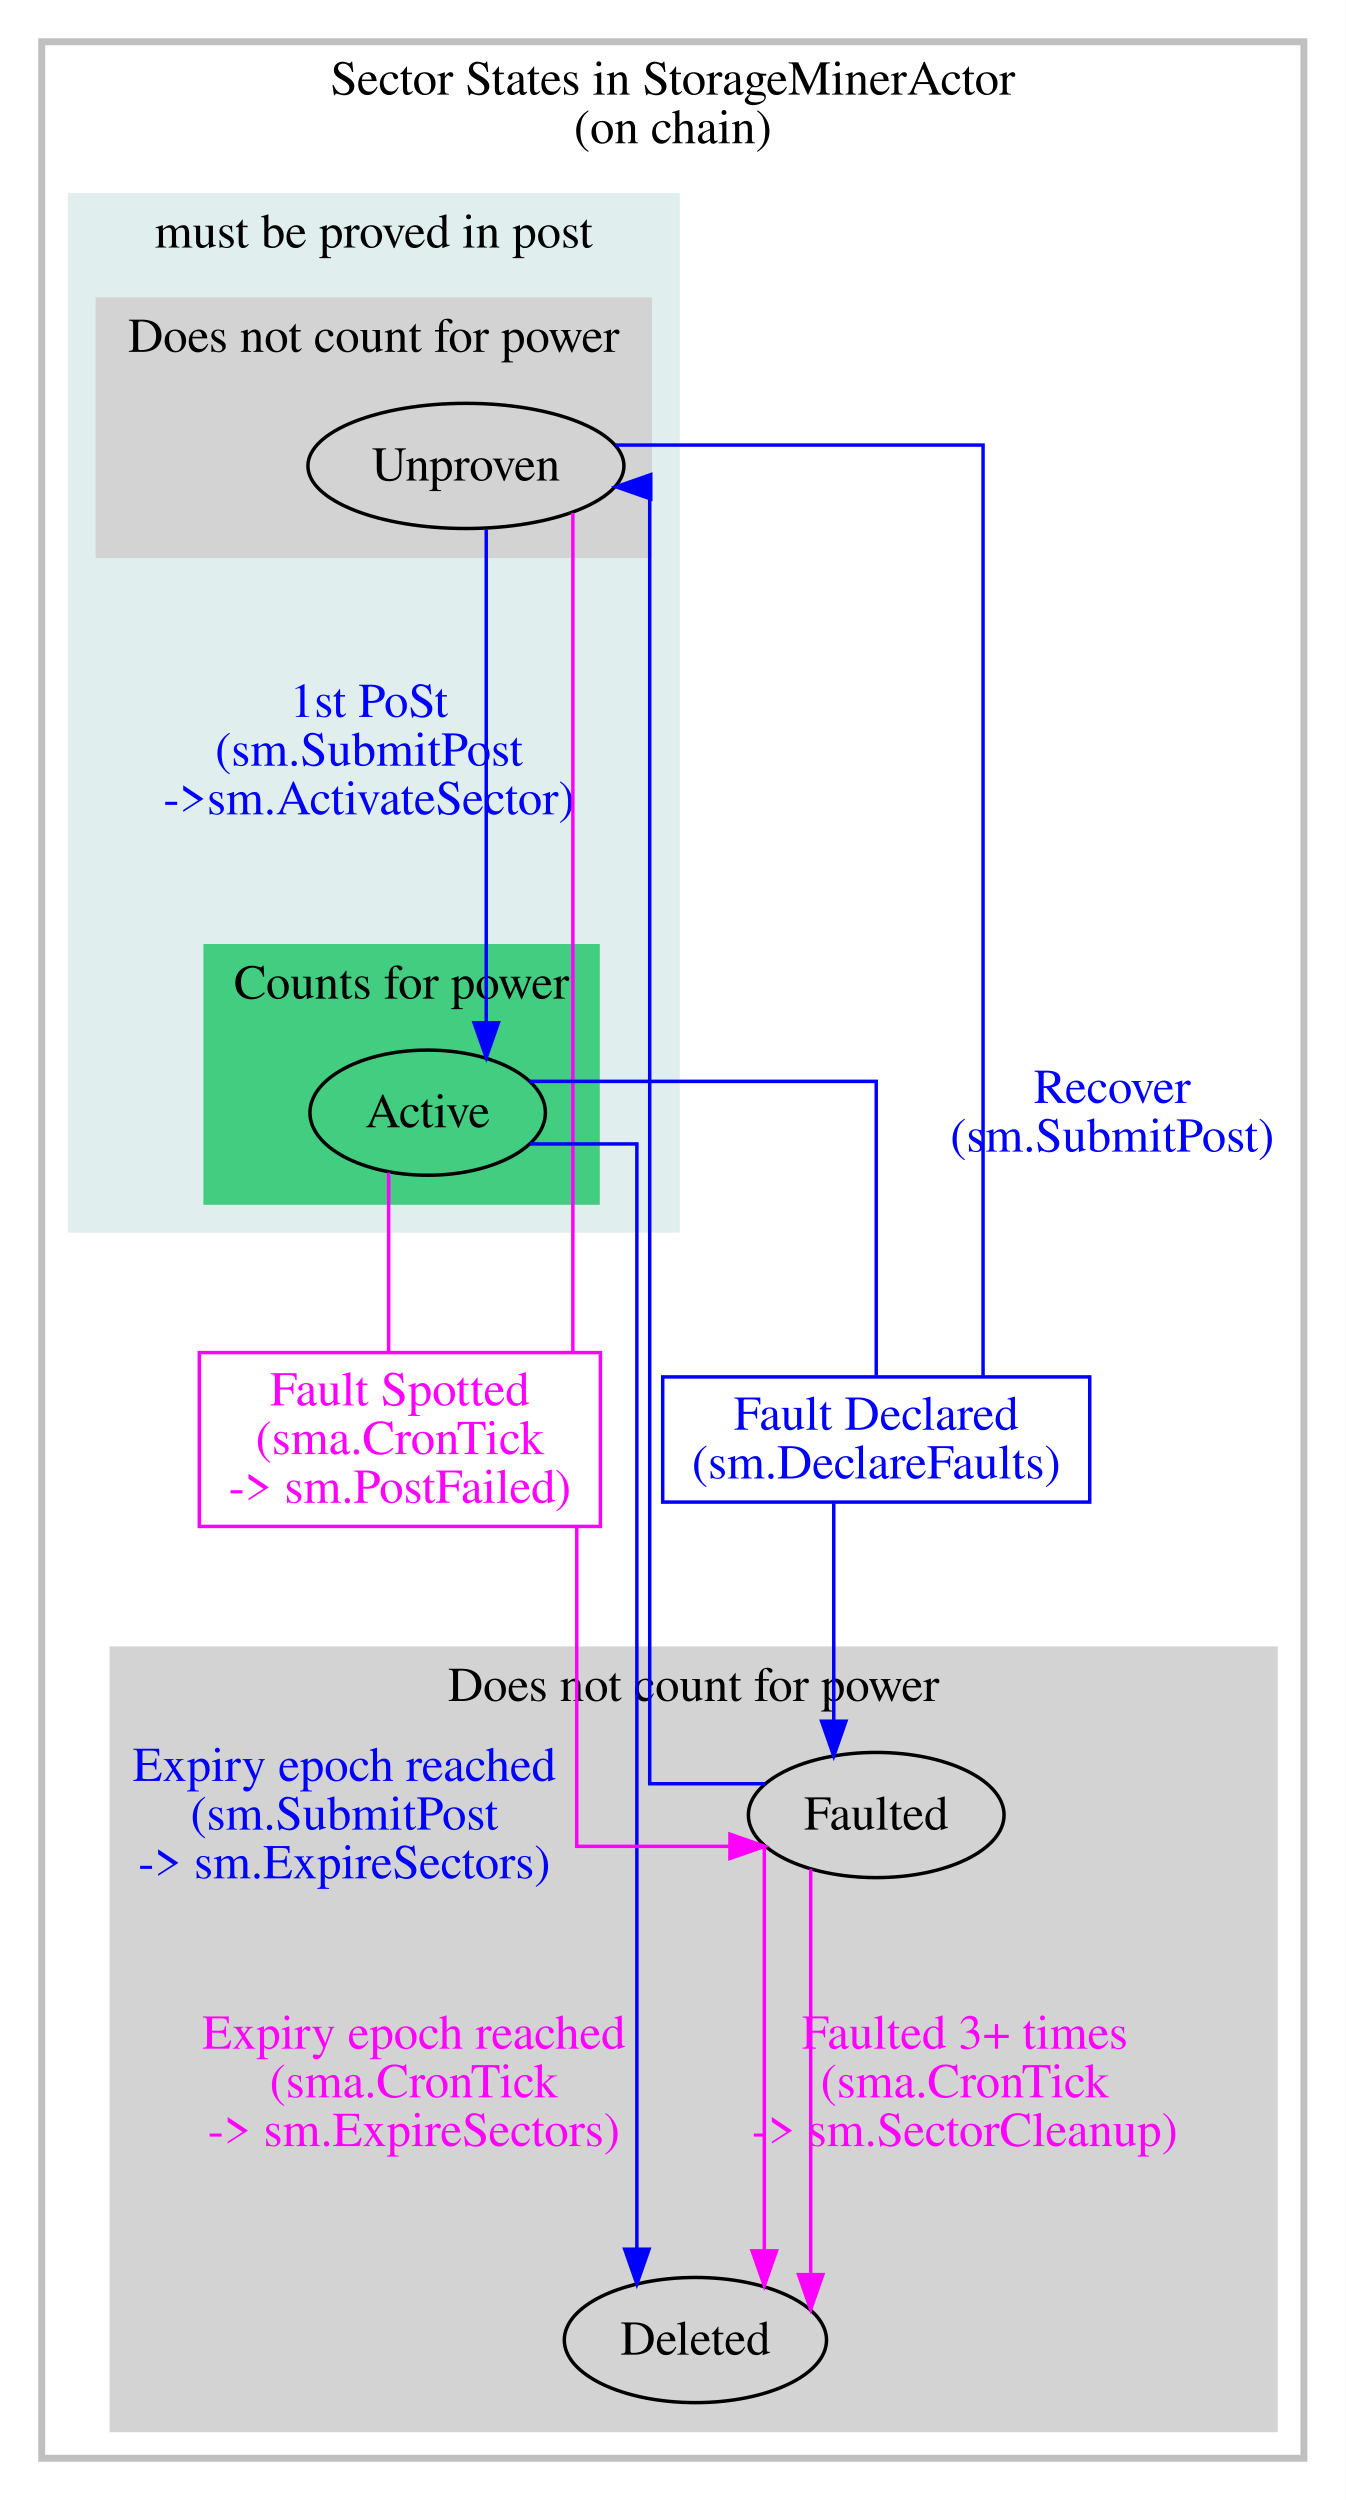
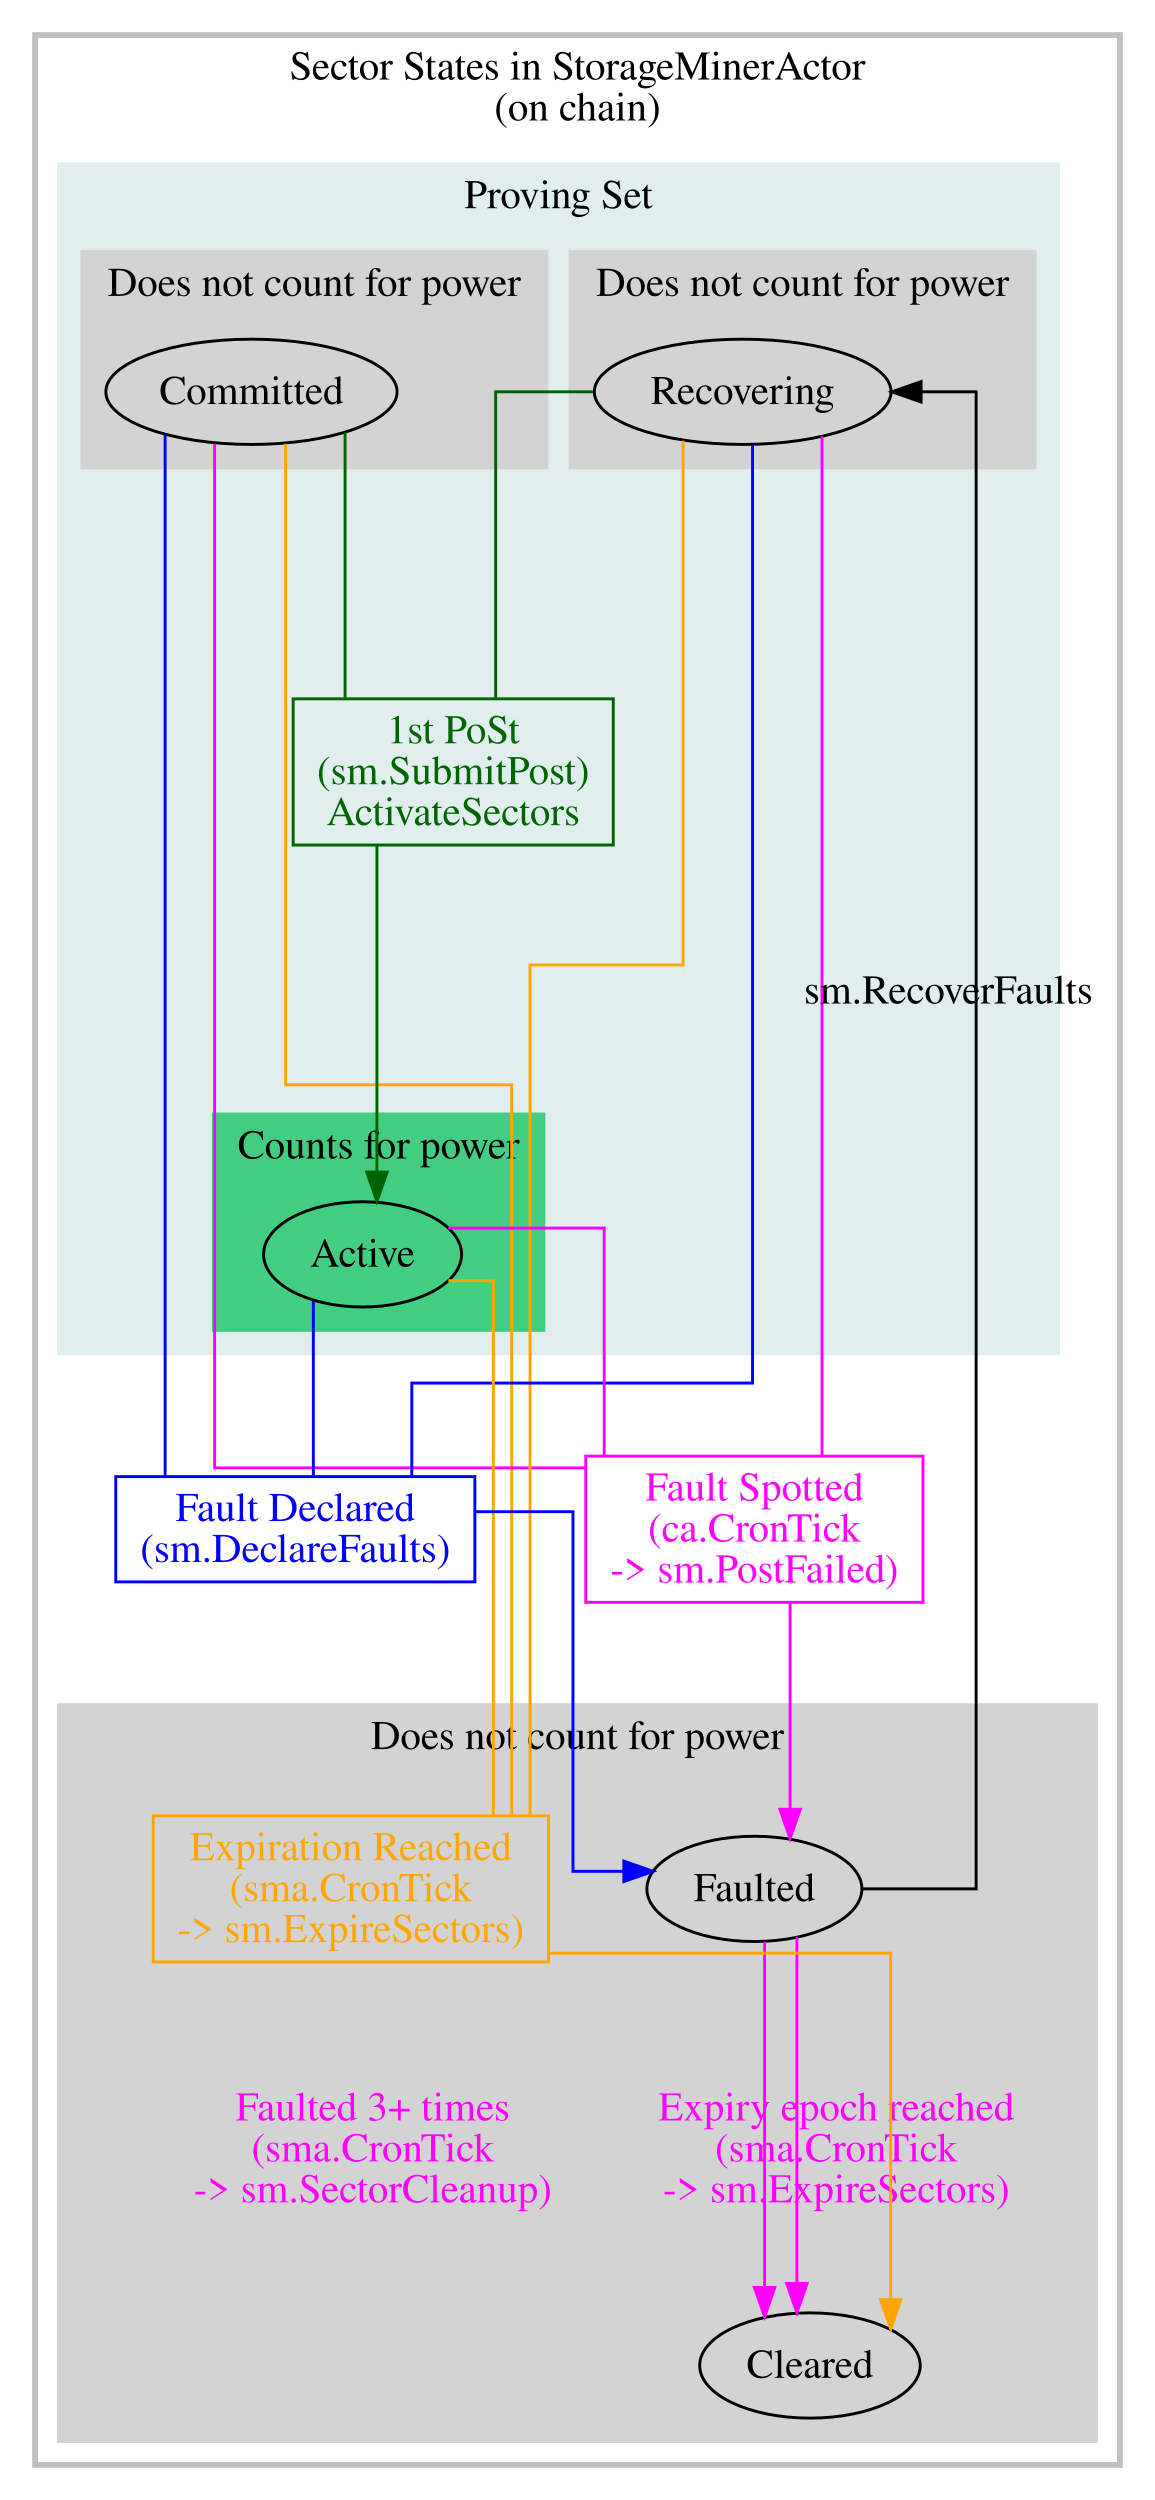
- <svg xmlns="http://www.w3.org/2000/svg" width="387pt" height="719pt" viewBox="0.00 0.00 387.00 719.00">
-   <g id="graph0" class="graph" transform="scale(1 1) rotate(0) translate(4 715)">
-     <polygon fill="#ffffff" stroke="transparent" points="-4,4 -4,-715 383,-715 383,4 -4,4" />
+ <svg xmlns="http://www.w3.org/2000/svg" width="395pt" height="855pt" viewBox="0.00 0.00 395.00 855.00">
+   <g id="graph0" class="graph" transform="scale(1 1) rotate(0) translate(4 851)">
+     <polygon fill="#ffffff" stroke="transparent" points="-4,4 -4,-851 391,-851 391,4 -4,4" />
    <g id="clust1" class="cluster">
-       <polygon fill="none" stroke="#c0c0c0" stroke-width="2" points="8,-8 8,-703 371,-703 371,-8 8,-8" />
-       <text text-anchor="middle" x="189.5" y="-687.8" font-family="Times,serif" font-size="14.00" fill="#000000">Sector States in StorageMinerActor</text>
-       <text text-anchor="middle" x="189.5" y="-673.8" font-family="Times,serif" font-size="14.00" fill="#000000">(on chain)</text>
+       <polygon fill="none" stroke="#c0c0c0" stroke-width="2" points="8,-8 8,-839 379,-839 379,-8 8,-8" />
+       <text text-anchor="middle" x="193.5" y="-823.8" font-family="Times,serif" font-size="14.00" fill="#000000">Sector States in StorageMinerActor</text>
+       <text text-anchor="middle" x="193.5" y="-809.8" font-family="Times,serif" font-size="14.00" fill="#000000">(on chain)</text>
    </g>
    <g id="clust2" class="cluster">
-       <polygon fill="#e0eeee" stroke="#e0eeee" points="16,-361 16,-659 191,-659 191,-361 16,-361" />
-       <text text-anchor="middle" x="103.5" y="-643.8" font-family="Times,serif" font-size="14.00" fill="#000000">must be proved in post</text>
+       <polygon fill="#e0eeee" stroke="#e0eeee" points="16,-388 16,-795 358,-795 358,-388 16,-388" />
+       <text text-anchor="middle" x="187" y="-779.8" font-family="Times,serif" font-size="14.00" fill="#000000">Proving Set</text>
    </g>
    <g id="clust3" class="cluster">
-       <polygon fill="#d3d3d3" stroke="#d3d3d3" points="24,-555 24,-629 183,-629 183,-555 24,-555" />
-       <text text-anchor="middle" x="103.5" y="-613.8" font-family="Times,serif" font-size="14.00" fill="#000000">Does not count for power</text>
+       <polygon fill="#d3d3d3" stroke="#d3d3d3" points="24,-691 24,-765 183,-765 183,-691 24,-691" />
+       <text text-anchor="middle" x="103.5" y="-749.8" font-family="Times,serif" font-size="14.00" fill="#000000">Does not count for power</text>
    </g>
    <g id="clust4" class="cluster">
-       <polygon fill="#43cd80" stroke="#43cd80" points="55,-369 55,-443 168,-443 168,-369 55,-369" />
-       <text text-anchor="middle" x="111.5" y="-427.8" font-family="Times,serif" font-size="14.00" fill="#000000">Counts for power</text>
+       <polygon fill="#d3d3d3" stroke="#d3d3d3" points="191,-691 191,-765 350,-765 350,-691 191,-691" />
+       <text text-anchor="middle" x="270.5" y="-749.8" font-family="Times,serif" font-size="14.00" fill="#000000">Does not count for power</text>
    </g>
    <g id="clust5" class="cluster">
-       <polygon fill="#d3d3d3" stroke="#d3d3d3" points="28,-16 28,-241 363,-241 363,-16 28,-16" />
-       <text text-anchor="middle" x="195.5" y="-225.8" font-family="Times,serif" font-size="14.00" fill="#000000">Does not count for power</text>
+       <polygon fill="#e0eeee" stroke="#e0eeee" points="88,-554 88,-620 214,-620 214,-554 88,-554" />
+     </g>
+     <g id="clust6" class="cluster">
+       <polygon fill="#43cd80" stroke="#43cd80" points="69,-396 69,-470 182,-470 182,-396 69,-396" />
+       <text text-anchor="middle" x="125.5" y="-454.8" font-family="Times,serif" font-size="14.00" fill="#000000">Counts for power</text>
+     </g>
+     <g id="clust7" class="cluster">
+       <polygon fill="#d3d3d3" stroke="#d3d3d3" points="16,-16 16,-268 371,-268 371,-16 16,-16" />
+       <text text-anchor="middle" x="193.5" y="-252.8" font-family="Times,serif" font-size="14.00" fill="#000000">Does not count for power</text>
+     </g>
+     <g id="clust8" class="cluster">
+       <polygon fill="#d3d3d3" stroke="#d3d3d3" points="40,-172 40,-238 192,-238 192,-172 40,-172" />
    </g>
    <g id="node1" class="node">
-       <ellipse fill="none" stroke="#000000" cx="130" cy="-581" rx="45.444" ry="18" />
-       <text text-anchor="middle" x="130" y="-576.8" font-family="Times,serif" font-size="14.00" fill="#000000">Unproven</text>
+       <ellipse fill="none" stroke="#000000" cx="82" cy="-717" rx="49.805" ry="18" />
+       <text text-anchor="middle" x="82" y="-712.8" font-family="Times,serif" font-size="14.00" fill="#000000">Committed</text>
+     </g>
+     <g id="node3" class="node">
+       <polygon fill="none" stroke="#006400" points="205.742,-612 96.258,-612 96.258,-562 205.742,-562 205.742,-612" />
+       <text text-anchor="middle" x="151" y="-596.8" font-family="Times,serif" font-size="14.00" fill="#006400">1st PoSt</text>
+       <text text-anchor="middle" x="151" y="-582.8" font-family="Times,serif" font-size="14.00" fill="#006400">(sm.SubmitPost)</text>
+       <text text-anchor="middle" x="151" y="-568.8" font-family="Times,serif" font-size="14.00" fill="#006400">ActivateSectors</text>
+     </g>
+     <g id="edge3" class="edge">
+       <path fill="none" stroke="#006400" d="M114.016,-703.088C114.016,-681.472 114.016,-639.495 114.016,-612.384" />
+     </g>
+     <g id="node4" class="node">
+       <ellipse fill="none" stroke="#000000" cx="120" cy="-422" rx="33.86" ry="18" />
+       <text text-anchor="middle" x="120" y="-417.8" font-family="Times,serif" font-size="14.00" fill="#000000">Active</text>
+     </g>
+     <g id="node7" class="node">
+       <polygon fill="none" stroke="#ffa500" points="183.589,-230 48.411,-230 48.411,-180 183.589,-180 183.589,-230" />
+       <text text-anchor="middle" x="116" y="-214.8" font-family="Times,serif" font-size="14.00" fill="#ffa500">Expiration Reached</text>
+       <text text-anchor="middle" x="116" y="-200.8" font-family="Times,serif" font-size="14.00" fill="#ffa500">(sma.CronTick </text>
+       <text text-anchor="middle" x="116" y="-186.8" font-family="Times,serif" font-size="14.00" fill="#ffa500">-&gt; sm.ExpireSectors)</text>
+     </g>
+     <g id="edge13" class="edge">
+       <path fill="none" stroke="#ffa500" d="M93.677,-699.187C93.677,-644.069 93.677,-480 93.677,-480 93.677,-480 170.999,-480 170.999,-480 170.999,-480 170.999,-298.457 170.999,-230.378" />
+     </g>
+     <g id="node8" class="node">
+       <polygon fill="none" stroke="#0000ff" points="158.407,-346 35.593,-346 35.593,-310 158.407,-310 158.407,-346" />
+       <text text-anchor="middle" x="97" y="-330.8" font-family="Times,serif" font-size="14.00" fill="#0000ff">Fault Declared</text>
+       <text text-anchor="middle" x="97" y="-316.8" font-family="Times,serif" font-size="14.00" fill="#0000ff">(sm.DeclareFaults)</text>
+     </g>
+     <g id="edge7" class="edge">
+       <path fill="none" stroke="#0000ff" d="M52.471,-702.226C52.471,-641.717 52.471,-412.889 52.471,-346.289" />
+     </g>
+     <g id="node9" class="node">
+       <polygon fill="none" stroke="#ff00ff" points="311.675,-353 196.325,-353 196.325,-303 311.675,-303 311.675,-353" />
+       <text text-anchor="middle" x="254" y="-337.8" font-family="Times,serif" font-size="14.00" fill="#ff00ff">Fault Spotted</text>
+       <text text-anchor="middle" x="254" y="-323.8" font-family="Times,serif" font-size="14.00" fill="#ff00ff">(ca.CronTick </text>
+       <text text-anchor="middle" x="254" y="-309.8" font-family="Times,serif" font-size="14.00" fill="#ff00ff">-&gt; sm.PostFailed)</text>
+     </g>
+     <g id="edge15" class="edge">
+       <path fill="none" stroke="#ff00ff" d="M69.396,-699.251C69.396,-625.741 69.396,-349 69.396,-349 69.396,-349 141.958,-349 196.097,-349" />
    </g>
    <g id="node2" class="node">
-       <ellipse fill="none" stroke="#000000" cx="119" cy="-395" rx="33.86" ry="18" />
-       <text text-anchor="middle" x="119" y="-390.8" font-family="Times,serif" font-size="14.00" fill="#000000">Active</text>
+       <ellipse fill="none" stroke="#000000" cx="250" cy="-717" rx="50.74" ry="18" />
+       <text text-anchor="middle" x="250" y="-712.8" font-family="Times,serif" font-size="14.00" fill="#000000">Recovering</text>
    </g>
-     <g id="edge3" class="edge">
-       <path fill="none" stroke="#0000ff" d="M135.84,-562.827C135.84,-562.827 135.84,-420.844 135.84,-420.844" />
-       <polygon fill="#0000ff" stroke="#0000ff" points="139.34,-420.844 135.84,-410.844 132.34,-420.844 139.34,-420.844" />
-       <text text-anchor="middle" x="102.122" y="-508.8" font-family="Times,serif" font-size="14.00" fill="#0000ff">1st PoSt</text>
-       <text text-anchor="middle" x="102.122" y="-494.8" font-family="Times,serif" font-size="14.00" fill="#0000ff">(sm.SubmitPost </text>
-       <text text-anchor="middle" x="102.122" y="-480.8" font-family="Times,serif" font-size="14.00" fill="#0000ff">-&gt;sm.ActivateSector)</text>
+     <g id="edge4" class="edge">
+       <path fill="none" stroke="#006400" d="M198.906,-717C181.115,-717 165.516,-717 165.516,-717 165.516,-717 165.516,-649.842 165.516,-612.065" />
+     </g>
+     <g id="edge12" class="edge">
+       <path fill="none" stroke="#ffa500" d="M229.62,-700.289C229.62,-652.891 229.62,-521 229.62,-521 229.62,-521 177.272,-521 177.272,-521 177.272,-521 177.272,-304.801 177.272,-230.06" />
+     </g>
+     <g id="edge6" class="edge">
+       <path fill="none" stroke="#0000ff" d="M253.37,-698.774C253.37,-628.36 253.37,-378 253.37,-378 253.37,-378 136.84,-378 136.84,-378 136.84,-378 136.84,-360.373 136.84,-346.051" />
+     </g>
+     <g id="edge17" class="edge">
+       <path fill="none" stroke="#ff00ff" d="M277.12,-701.751C277.12,-642.472 277.12,-427.008 277.12,-353.091" />
+     </g>
+     <g id="edge5" class="edge">
+       <path fill="none" stroke="#006400" d="M124.904,-561.94C124.904,-561.94 124.904,-450.145 124.904,-450.145" />
+       <polygon fill="#006400" stroke="#006400" points="128.405,-450.145 124.904,-440.145 121.404,-450.145 128.405,-450.145" />
+     </g>
+     <g id="edge11" class="edge">
+       <path fill="none" stroke="#ffa500" d="M149.334,-413C157.764,-413 164.726,-413 164.726,-413 164.726,-413 164.726,-285.411 164.726,-230.09" />
+     </g>
+     <g id="edge8" class="edge">
+       <path fill="none" stroke="#0000ff" d="M103.16,-406.054C103.16,-389.502 103.16,-363.649 103.16,-346.281" />
+     </g>
+     <g id="edge16" class="edge">
+       <path fill="none" stroke="#ff00ff" d="M149.367,-431C173.118,-431 202.635,-431 202.635,-431 202.635,-431 202.635,-383.69 202.635,-353.197" />
    </g>
    <g id="node5" class="node">
-       <polygon fill="none" stroke="#0000ff" points="309.407,-319 186.593,-319 186.593,-283 309.407,-283 309.407,-319" />
-       <text text-anchor="middle" x="248" y="-303.8" font-family="Times,serif" font-size="14.00" fill="#0000ff">Fault Declared</text>
-       <text text-anchor="middle" x="248" y="-289.8" font-family="Times,serif" font-size="14.00" fill="#0000ff">(sm.DeclareFaults)</text>
+       <ellipse fill="none" stroke="#000000" cx="254" cy="-205" rx="36.766" ry="18" />
+       <text text-anchor="middle" x="254" y="-200.8" font-family="Times,serif" font-size="14.00" fill="#000000">Faulted</text>
    </g>
-     <g id="edge4" class="edge">
-       <path fill="none" stroke="#0000ff" d="M173.018,-587C216.943,-587 278.727,-587 278.727,-587 278.727,-587 278.727,-382.449 278.727,-319.326" />
+     <g id="edge10" class="edge">
+       <path fill="none" stroke="#000000" d="M291.03,-205C310.281,-205 329.837,-205 329.837,-205 329.837,-205 329.837,-717 329.837,-717 329.837,-717 311.014,-717 311.014,-717" />
+       <polygon fill="#000000" stroke="#000000" points="311.014,-713.5 301.014,-717 311.014,-720.5 311.014,-713.5" />
+       <text text-anchor="middle" x="320.353" y="-507.8" font-family="Times,serif" font-size="14.00" fill="#000000">sm.RecoverFaults</text>
    </g>
    <g id="node6" class="node">
-       <polygon fill="none" stroke="#ff00ff" points="168.675,-326 53.325,-326 53.325,-276 168.675,-276 168.675,-326" />
-       <text text-anchor="middle" x="111" y="-310.8" font-family="Times,serif" font-size="14.00" fill="#ff00ff">Fault Spotted</text>
-       <text text-anchor="middle" x="111" y="-296.8" font-family="Times,serif" font-size="14.00" fill="#ff00ff">(sma.CronTick </text>
-       <text text-anchor="middle" x="111" y="-282.8" font-family="Times,serif" font-size="14.00" fill="#ff00ff">-&gt; sm.PostFailed)</text>
+       <ellipse fill="none" stroke="#000000" cx="273" cy="-42" rx="37.709" ry="18" />
+       <text text-anchor="middle" x="273" y="-37.8" font-family="Times,serif" font-size="14.00" fill="#000000">Cleared</text>
+     </g>
+     <g id="edge1" class="edge">
+       <path fill="none" stroke="#ff00ff" d="M257.49,-186.933C257.49,-186.933 257.49,-68.678 257.49,-68.678" />
+       <polygon fill="#ff00ff" stroke="#ff00ff" points="260.991,-68.678 257.49,-58.678 253.991,-68.678 260.991,-68.678" />
+       <text text-anchor="middle" x="282.024" y="-125.8" font-family="Times,serif" font-size="14.00" fill="#ff00ff">Expiry epoch reached</text>
+       <text text-anchor="middle" x="282.024" y="-111.8" font-family="Times,serif" font-size="14.00" fill="#ff00ff">(sma.CronTick </text>
+       <text text-anchor="middle" x="282.024" y="-97.8" font-family="Times,serif" font-size="14.00" fill="#ff00ff">-&gt; sm.ExpireSectors)</text>
+     </g>
+     <g id="edge2" class="edge">
+       <path fill="none" stroke="#ff00ff" d="M268.538,-188.474C268.538,-188.474 268.538,-70.054 268.538,-70.054" />
+       <polygon fill="#ff00ff" stroke="#ff00ff" points="272.038,-70.054 268.538,-60.054 265.038,-70.054 272.038,-70.054" />
+       <text text-anchor="middle" x="123.489" y="-125.8" font-family="Times,serif" font-size="14.00" fill="#ff00ff">Faulted 3+ times</text>
+       <text text-anchor="middle" x="123.489" y="-111.8" font-family="Times,serif" font-size="14.00" fill="#ff00ff">(sma.CronTick </text>
+       <text text-anchor="middle" x="123.489" y="-97.8" font-family="Times,serif" font-size="14.00" fill="#ff00ff">-&gt; sm.SectorCleanup)</text>
+     </g>
+     <g id="edge14" class="edge">
+       <path fill="none" stroke="#ffa500" d="M183.697,-183C236.387,-183 300.619,-183 300.619,-183 300.619,-183 300.619,-64.513 300.619,-64.513" />
+       <polygon fill="#ffa500" stroke="#ffa500" points="304.119,-64.513 300.619,-54.513 297.119,-64.513 304.119,-64.513" />
    </g>
    <g id="edge9" class="edge">
-       <path fill="none" stroke="#ff00ff" d="M160.758,-567.495C160.758,-523.471 160.758,-383.646 160.758,-326.106" />
+       <path fill="none" stroke="#0000ff" d="M158.478,-334C176.734,-334 191.957,-334 191.957,-334 191.957,-334 191.957,-211 191.957,-211 191.957,-211 209.35,-211 209.35,-211" />
+       <polygon fill="#0000ff" stroke="#0000ff" points="209.35,-214.5 219.35,-211 209.35,-207.5 209.35,-214.5" />
    </g>
-     <g id="node4" class="node">
-       <ellipse fill="none" stroke="#000000" cx="196" cy="-42" rx="37.709" ry="18" />
-       <text text-anchor="middle" x="196" y="-37.8" font-family="Times,serif" font-size="14.00" fill="#000000">Deleted</text>
-     </g>
-     <g id="edge8" class="edge">
-       <path fill="none" stroke="#0000ff" d="M148.377,-386C163.649,-386 179.163,-386 179.163,-386 179.163,-386 179.163,-68.13 179.163,-68.13" />
-       <polygon fill="#0000ff" stroke="#0000ff" points="182.664,-68.13 179.163,-58.13 175.664,-68.13 182.664,-68.13" />
-       <text text-anchor="middle" x="95.024" y="-202.8" font-family="Times,serif" font-size="14.00" fill="#0000ff">Expiry epoch reached</text>
-       <text text-anchor="middle" x="95.024" y="-188.8" font-family="Times,serif" font-size="14.00" fill="#0000ff">(sm.SubmitPost </text>
-       <text text-anchor="middle" x="95.024" y="-174.8" font-family="Times,serif" font-size="14.00" fill="#0000ff">-&gt; sm.ExpireSectors)</text>
-     </g>
-     <g id="edge5" class="edge">
-       <path fill="none" stroke="#0000ff" d="M148.272,-404C186.333,-404 248,-404 248,-404 248,-404 248,-349.041 248,-319.414" />
-     </g>
-     <g id="edge10" class="edge">
-       <path fill="none" stroke="#ff00ff" d="M107.774,-377.759C107.774,-363.342 107.774,-342.58 107.774,-326.283" />
-     </g>
-     <g id="node3" class="node">
-       <ellipse fill="none" stroke="#000000" cx="248" cy="-193" rx="36.766" ry="18" />
-       <text text-anchor="middle" x="248" y="-188.8" font-family="Times,serif" font-size="14.00" fill="#000000">Faulted</text>
-     </g>
-     <g id="edge7" class="edge">
-       <path fill="none" stroke="#0000ff" d="M216.191,-202C199.654,-202 182.855,-202 182.855,-202 182.855,-202 182.855,-575 182.855,-575 182.855,-575 181.886,-575 181.886,-575" />
-       <polygon fill="#0000ff" stroke="#0000ff" points="183.161,-571.5 173.161,-575 183.161,-578.5 183.161,-571.5" />
-       <text text-anchor="middle" x="315.871" y="-397.8" font-family="Times,serif" font-size="14.00" fill="#0000ff">Recover</text>
-       <text text-anchor="middle" x="315.871" y="-383.8" font-family="Times,serif" font-size="14.00" fill="#0000ff">(sm.SubmitPost)</text>
-     </g>
-     <g id="edge1" class="edge">
-       <path fill="none" stroke="#ff00ff" d="M229.157,-177.409C229.157,-177.409 229.157,-60.832 229.157,-60.832" />
-       <polygon fill="#ff00ff" stroke="#ff00ff" points="232.657,-60.832 229.157,-50.832 225.657,-60.832 232.657,-60.832" />
-       <text text-anchor="middle" x="115.024" y="-125.8" font-family="Times,serif" font-size="14.00" fill="#ff00ff">Expiry epoch reached</text>
-       <text text-anchor="middle" x="115.024" y="-111.8" font-family="Times,serif" font-size="14.00" fill="#ff00ff">(sma.CronTick </text>
-       <text text-anchor="middle" x="115.024" y="-97.8" font-family="Times,serif" font-size="14.00" fill="#ff00ff">-&gt; sm.ExpireSectors)</text>
-     </g>
-     <g id="edge2" class="edge">
-       <path fill="none" stroke="#ff00ff" d="M215.815,-184.006C215.815,-184.006 215.815,-67.644 215.815,-67.644" />
-       <polygon fill="#ff00ff" stroke="#ff00ff" points="219.315,-67.644 215.815,-57.644 212.315,-67.644 219.315,-67.644" />
-       <text text-anchor="middle" x="273.489" y="-125.8" font-family="Times,serif" font-size="14.00" fill="#ff00ff">Faulted 3+ times</text>
-       <text text-anchor="middle" x="273.489" y="-111.8" font-family="Times,serif" font-size="14.00" fill="#ff00ff">(sma.CronTick </text>
-       <text text-anchor="middle" x="273.489" y="-97.8" font-family="Times,serif" font-size="14.00" fill="#ff00ff">-&gt; sm.SectorCleanup)</text>
-     </g>
-     <g id="edge6" class="edge">
-       <path fill="none" stroke="#0000ff" d="M235.789,-282.679C235.789,-282.679 235.789,-219.984 235.789,-219.984" />
-       <polygon fill="#0000ff" stroke="#0000ff" points="239.289,-219.984 235.789,-209.984 232.289,-219.984 239.289,-219.984" />
-     </g>
-     <g id="edge11" class="edge">
-       <path fill="none" stroke="#ff00ff" d="M161.876,-275.901C161.876,-241.522 161.876,-184 161.876,-184 161.876,-184 205.931,-184 205.931,-184" />
-       <polygon fill="#ff00ff" stroke="#ff00ff" points="205.931,-187.5 215.931,-184 205.931,-180.5 205.931,-187.5" />
+     <g id="edge18" class="edge">
+       <path fill="none" stroke="#ff00ff" d="M266.211,-302.812C266.211,-302.812 266.211,-232.239 266.211,-232.239" />
+       <polygon fill="#ff00ff" stroke="#ff00ff" points="269.711,-232.239 266.211,-222.239 262.711,-232.239 269.711,-232.239" />
    </g>
  </g>
</svg>
